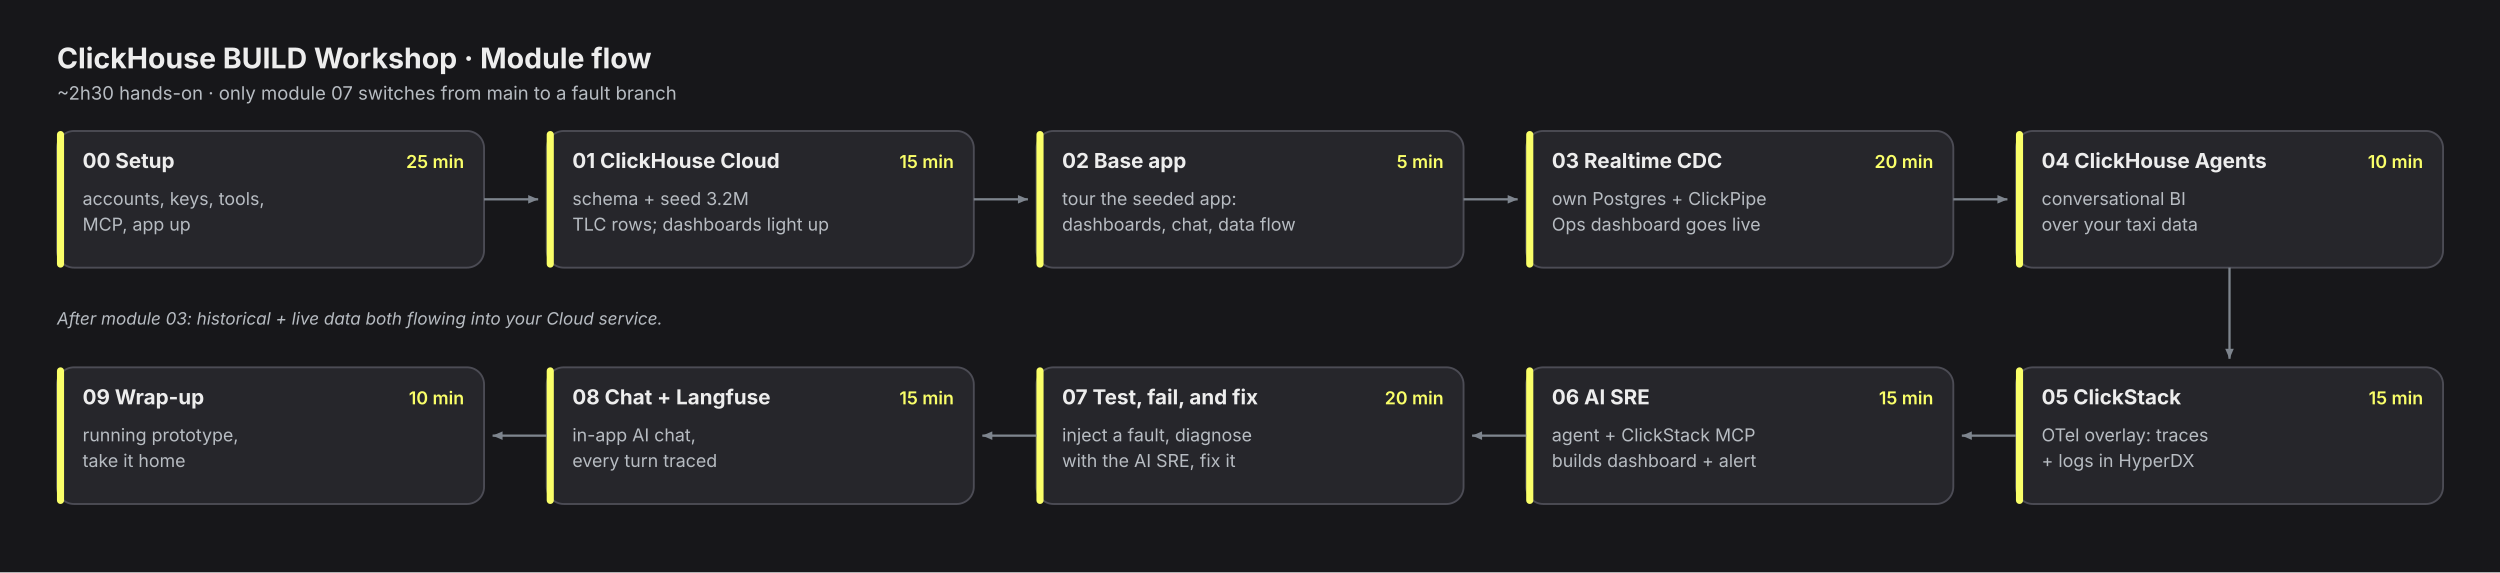
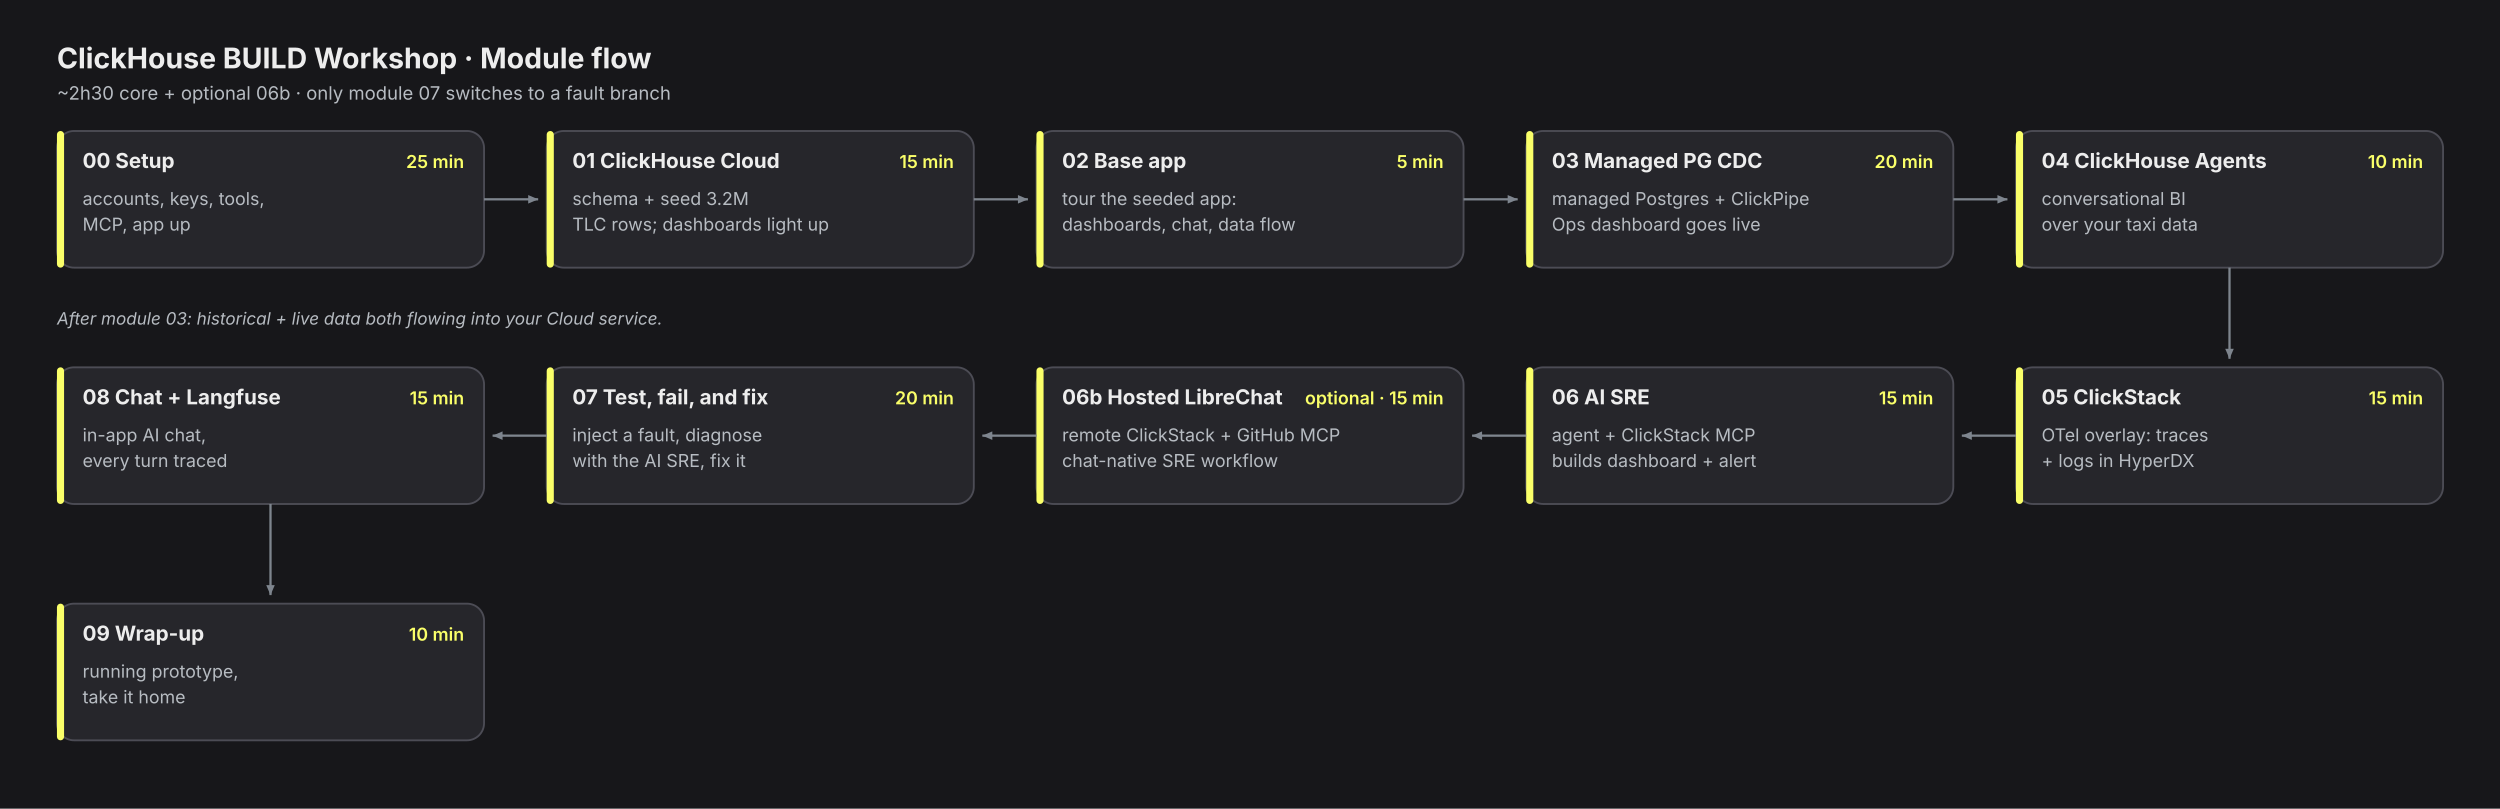
- <svg xmlns="http://www.w3.org/2000/svg" width="1756" height="402" viewBox="0 0 1756 402" font-family="Inter, -apple-system, Segoe UI, Roboto, sans-serif">
-   <rect x="0" y="0" width="1756" height="402" fill="#17171A" />
+ <svg xmlns="http://www.w3.org/2000/svg" width="1756" height="568" viewBox="0 0 1756 568" font-family="Inter, -apple-system, Segoe UI, Roboto, sans-serif">
+   <rect x="0" y="0" width="1756" height="568" fill="#17171A" />
  <defs>
    <marker id="arrow" markerWidth="9" markerHeight="9" refX="7" refY="3" orient="auto" markerUnits="userSpaceOnUse">
      <path d="M0,0 L7,3 L0,6 Z" fill="#7E858E" />
    </marker>
  </defs>
  <text x="40" y="48" fill="#EDEDED" font-size="20" font-weight="700">ClickHouse BUILD Workshop · Module flow</text>
-   <text x="40" y="70" fill="#B7BCC2" font-size="13">~2h30 hands-on · only module 07 switches from main to a fault branch</text>
+   <text x="40" y="70" fill="#B7BCC2" font-size="13">~2h30 core + optional 06b · only module 07 switches to a fault branch</text>
  <rect x="40" y="92" width="300" height="96" rx="12" fill="#26262B" stroke="#4C4C55" stroke-width="1.3" />
  <rect x="40" y="92" width="5" height="96" rx="2.5" fill="#FAFF69" />
  <text x="58" y="118" fill="#EDEDED" font-size="14.5" font-weight="700">00 Setup</text>
  <text x="326" y="118" fill="#FAFF69" font-size="12.5" font-weight="600" text-anchor="end">25 min</text>
  <text x="58" y="144" fill="#B7BCC2" font-size="12.5">accounts, keys, tools,</text>
  <text x="58" y="162" fill="#B7BCC2" font-size="12.5">MCP, app up</text>
  <rect x="384" y="92" width="300" height="96" rx="12" fill="#26262B" stroke="#4C4C55" stroke-width="1.3" />
  <rect x="384" y="92" width="5" height="96" rx="2.5" fill="#FAFF69" />
  <text x="402" y="118" fill="#EDEDED" font-size="14.5" font-weight="700">01 ClickHouse Cloud</text>
  <text x="670" y="118" fill="#FAFF69" font-size="12.5" font-weight="600" text-anchor="end">15 min</text>
  <text x="402" y="144" fill="#B7BCC2" font-size="12.5">schema + seed 3.2M</text>
  <text x="402" y="162" fill="#B7BCC2" font-size="12.5">TLC rows; dashboards light up</text>
  <rect x="728" y="92" width="300" height="96" rx="12" fill="#26262B" stroke="#4C4C55" stroke-width="1.3" />
  <rect x="728" y="92" width="5" height="96" rx="2.5" fill="#FAFF69" />
  <text x="746" y="118" fill="#EDEDED" font-size="14.5" font-weight="700">02 Base app</text>
  <text x="1014" y="118" fill="#FAFF69" font-size="12.5" font-weight="600" text-anchor="end">5 min</text>
  <text x="746" y="144" fill="#B7BCC2" font-size="12.5">tour the seeded app:</text>
  <text x="746" y="162" fill="#B7BCC2" font-size="12.5">dashboards, chat, data flow</text>
  <rect x="1072" y="92" width="300" height="96" rx="12" fill="#26262B" stroke="#4C4C55" stroke-width="1.3" />
  <rect x="1072" y="92" width="5" height="96" rx="2.5" fill="#FAFF69" />
-   <text x="1090" y="118" fill="#EDEDED" font-size="14.5" font-weight="700">03 Realtime CDC</text>
+   <text x="1090" y="118" fill="#EDEDED" font-size="14.5" font-weight="700">03 Managed PG CDC</text>
  <text x="1358" y="118" fill="#FAFF69" font-size="12.5" font-weight="600" text-anchor="end">20 min</text>
-   <text x="1090" y="144" fill="#B7BCC2" font-size="12.5">own Postgres + ClickPipe</text>
+   <text x="1090" y="144" fill="#B7BCC2" font-size="12.5">managed Postgres + ClickPipe</text>
  <text x="1090" y="162" fill="#B7BCC2" font-size="12.5">Ops dashboard goes live</text>
  <rect x="1416" y="92" width="300" height="96" rx="12" fill="#26262B" stroke="#4C4C55" stroke-width="1.3" />
  <rect x="1416" y="92" width="5" height="96" rx="2.5" fill="#FAFF69" />
  <text x="1434" y="118" fill="#EDEDED" font-size="14.5" font-weight="700">04 ClickHouse Agents</text>
  <text x="1702" y="118" fill="#FAFF69" font-size="12.5" font-weight="600" text-anchor="end">10 min</text>
  <text x="1434" y="144" fill="#B7BCC2" font-size="12.5">conversational BI</text>
  <text x="1434" y="162" fill="#B7BCC2" font-size="12.5">over your taxi data</text>
  <rect x="1416" y="258" width="300" height="96" rx="12" fill="#26262B" stroke="#4C4C55" stroke-width="1.3" />
  <rect x="1416" y="258" width="5" height="96" rx="2.5" fill="#FAFF69" />
  <text x="1434" y="284" fill="#EDEDED" font-size="14.5" font-weight="700">05 ClickStack</text>
  <text x="1702" y="284" fill="#FAFF69" font-size="12.5" font-weight="600" text-anchor="end">15 min</text>
  <text x="1434" y="310" fill="#B7BCC2" font-size="12.5">OTel overlay: traces</text>
  <text x="1434" y="328" fill="#B7BCC2" font-size="12.5">+ logs in HyperDX</text>
  <rect x="1072" y="258" width="300" height="96" rx="12" fill="#26262B" stroke="#4C4C55" stroke-width="1.3" />
  <rect x="1072" y="258" width="5" height="96" rx="2.5" fill="#FAFF69" />
  <text x="1090" y="284" fill="#EDEDED" font-size="14.5" font-weight="700">06 AI SRE</text>
  <text x="1358" y="284" fill="#FAFF69" font-size="12.5" font-weight="600" text-anchor="end">15 min</text>
  <text x="1090" y="310" fill="#B7BCC2" font-size="12.5">agent + ClickStack MCP</text>
  <text x="1090" y="328" fill="#B7BCC2" font-size="12.5">builds dashboard + alert</text>
  <rect x="728" y="258" width="300" height="96" rx="12" fill="#26262B" stroke="#4C4C55" stroke-width="1.3" />
  <rect x="728" y="258" width="5" height="96" rx="2.5" fill="#FAFF69" />
-   <text x="746" y="284" fill="#EDEDED" font-size="14.5" font-weight="700">07 Test, fail, and fix</text>
-   <text x="1014" y="284" fill="#FAFF69" font-size="12.5" font-weight="600" text-anchor="end">20 min</text>
-   <text x="746" y="310" fill="#B7BCC2" font-size="12.5">inject a fault, diagnose</text>
-   <text x="746" y="328" fill="#B7BCC2" font-size="12.5">with the AI SRE, fix it</text>
+   <text x="746" y="284" fill="#EDEDED" font-size="14.5" font-weight="700">06b Hosted LibreChat</text>
+   <text x="1014" y="284" fill="#FAFF69" font-size="12.5" font-weight="600" text-anchor="end">optional · 15 min</text>
+   <text x="746" y="310" fill="#B7BCC2" font-size="12.5">remote ClickStack + GitHub MCP</text>
+   <text x="746" y="328" fill="#B7BCC2" font-size="12.5">chat-native SRE workflow</text>
  <rect x="384" y="258" width="300" height="96" rx="12" fill="#26262B" stroke="#4C4C55" stroke-width="1.3" />
  <rect x="384" y="258" width="5" height="96" rx="2.5" fill="#FAFF69" />
-   <text x="402" y="284" fill="#EDEDED" font-size="14.5" font-weight="700">08 Chat + Langfuse</text>
-   <text x="670" y="284" fill="#FAFF69" font-size="12.5" font-weight="600" text-anchor="end">15 min</text>
-   <text x="402" y="310" fill="#B7BCC2" font-size="12.5">in-app AI chat,</text>
-   <text x="402" y="328" fill="#B7BCC2" font-size="12.5">every turn traced</text>
+   <text x="402" y="284" fill="#EDEDED" font-size="14.5" font-weight="700">07 Test, fail, and fix</text>
+   <text x="670" y="284" fill="#FAFF69" font-size="12.5" font-weight="600" text-anchor="end">20 min</text>
+   <text x="402" y="310" fill="#B7BCC2" font-size="12.5">inject a fault, diagnose</text>
+   <text x="402" y="328" fill="#B7BCC2" font-size="12.5">with the AI SRE, fix it</text>
  <rect x="40" y="258" width="300" height="96" rx="12" fill="#26262B" stroke="#4C4C55" stroke-width="1.3" />
  <rect x="40" y="258" width="5" height="96" rx="2.5" fill="#FAFF69" />
-   <text x="58" y="284" fill="#EDEDED" font-size="14.5" font-weight="700">09 Wrap-up</text>
-   <text x="326" y="284" fill="#FAFF69" font-size="12.5" font-weight="600" text-anchor="end">10 min</text>
-   <text x="58" y="310" fill="#B7BCC2" font-size="12.5">running prototype,</text>
-   <text x="58" y="328" fill="#B7BCC2" font-size="12.5">take it home</text>
+   <text x="58" y="284" fill="#EDEDED" font-size="14.5" font-weight="700">08 Chat + Langfuse</text>
+   <text x="326" y="284" fill="#FAFF69" font-size="12.5" font-weight="600" text-anchor="end">15 min</text>
+   <text x="58" y="310" fill="#B7BCC2" font-size="12.5">in-app AI chat,</text>
+   <text x="58" y="328" fill="#B7BCC2" font-size="12.5">every turn traced</text>
+   <rect x="40" y="424" width="300" height="96" rx="12" fill="#26262B" stroke="#4C4C55" stroke-width="1.3" />
+   <rect x="40" y="424" width="5" height="96" rx="2.5" fill="#FAFF69" />
+   <text x="58" y="450" fill="#EDEDED" font-size="14.5" font-weight="700">09 Wrap-up</text>
+   <text x="326" y="450" fill="#FAFF69" font-size="12.5" font-weight="600" text-anchor="end">10 min</text>
+   <text x="58" y="476" fill="#B7BCC2" font-size="12.5">running prototype,</text>
+   <text x="58" y="494" fill="#B7BCC2" font-size="12.5">take it home</text>
  <path d="M340,140.0 L378,140.0" fill="none" stroke="#7E858E" stroke-width="1.6" marker-end="url(#arrow)" />
  <path d="M684,140.0 L722,140.0" fill="none" stroke="#7E858E" stroke-width="1.6" marker-end="url(#arrow)" />
  <path d="M1028,140.0 L1066,140.0" fill="none" stroke="#7E858E" stroke-width="1.6" marker-end="url(#arrow)" />
  <path d="M1372,140.0 L1410,140.0" fill="none" stroke="#7E858E" stroke-width="1.6" marker-end="url(#arrow)" />
  <path d="M1566.0,188 L1566.0,252" fill="none" stroke="#7E858E" stroke-width="1.6" marker-end="url(#arrow)" />
  <path d="M1416,306.0 L1378,306.0" fill="none" stroke="#7E858E" stroke-width="1.6" marker-end="url(#arrow)" />
  <path d="M1072,306.0 L1034,306.0" fill="none" stroke="#7E858E" stroke-width="1.6" marker-end="url(#arrow)" />
  <path d="M728,306.0 L690,306.0" fill="none" stroke="#7E858E" stroke-width="1.6" marker-end="url(#arrow)" />
  <path d="M384,306.0 L346,306.0" fill="none" stroke="#7E858E" stroke-width="1.6" marker-end="url(#arrow)" />
+   <path d="M190.0,354 L190.0,418" fill="none" stroke="#7E858E" stroke-width="1.6" marker-end="url(#arrow)" />
  <text x="40" y="228.0" fill="#B7BCC2" font-size="12" font-style="italic">After module 03: historical + live data both flowing into your Cloud service.</text>
</svg>
